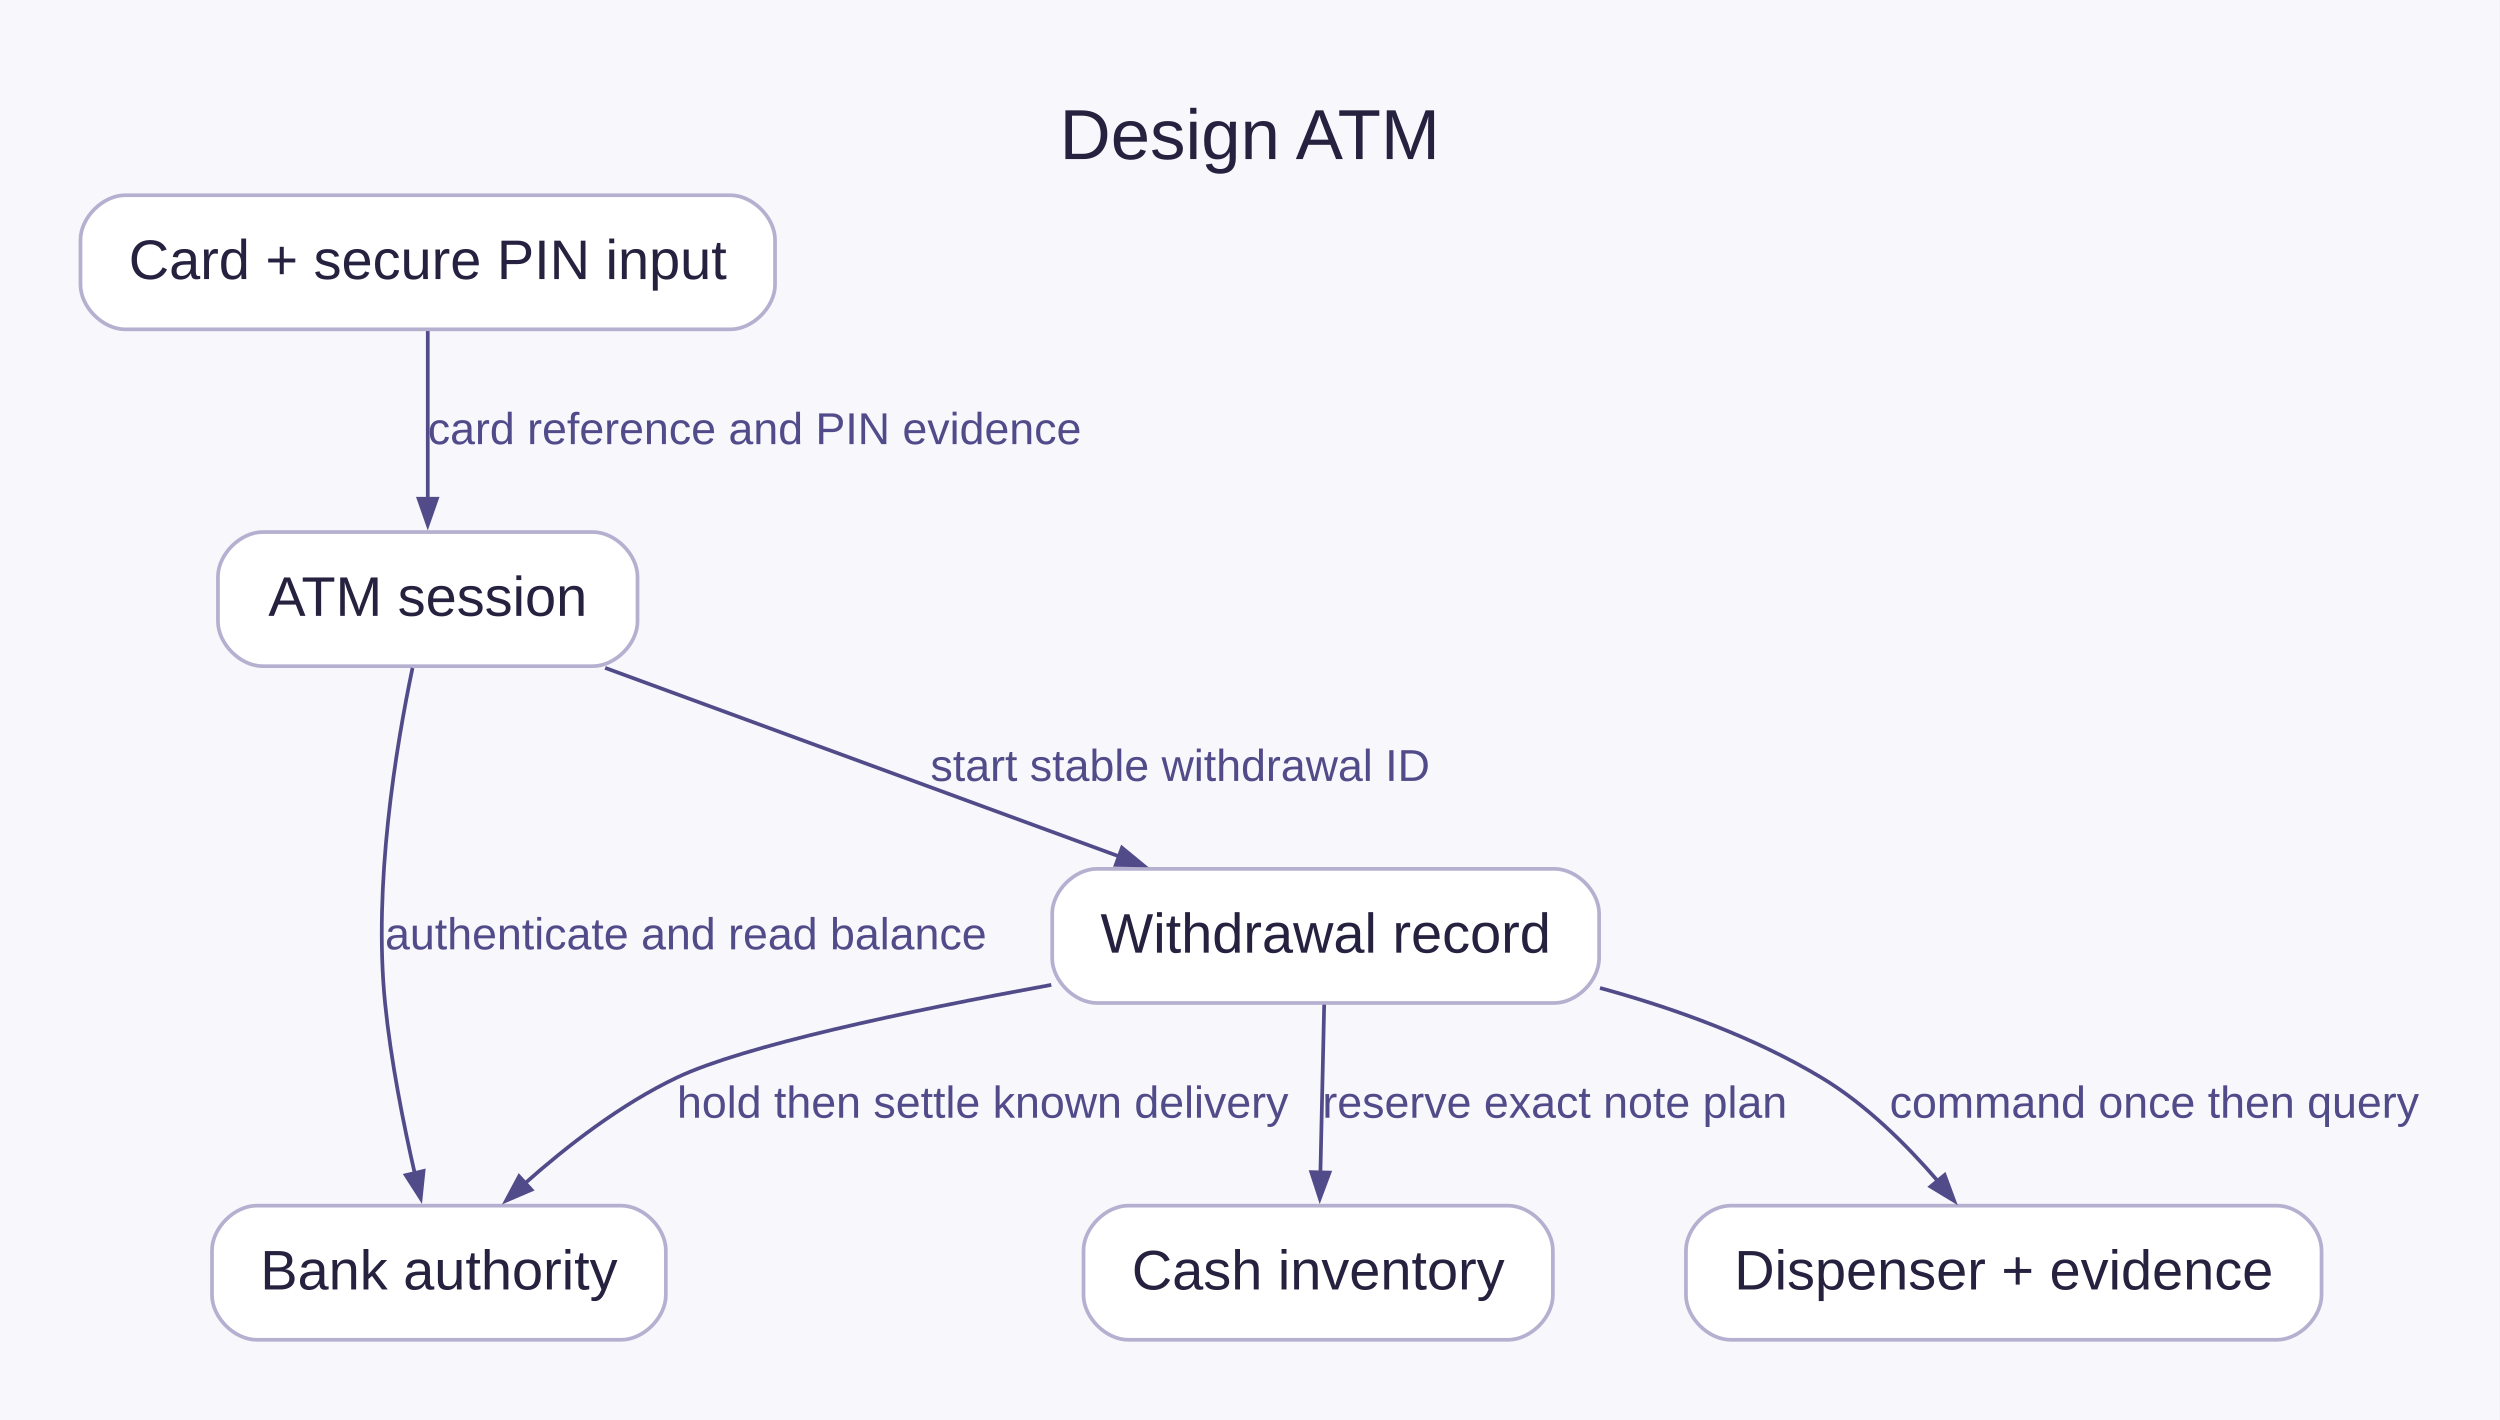
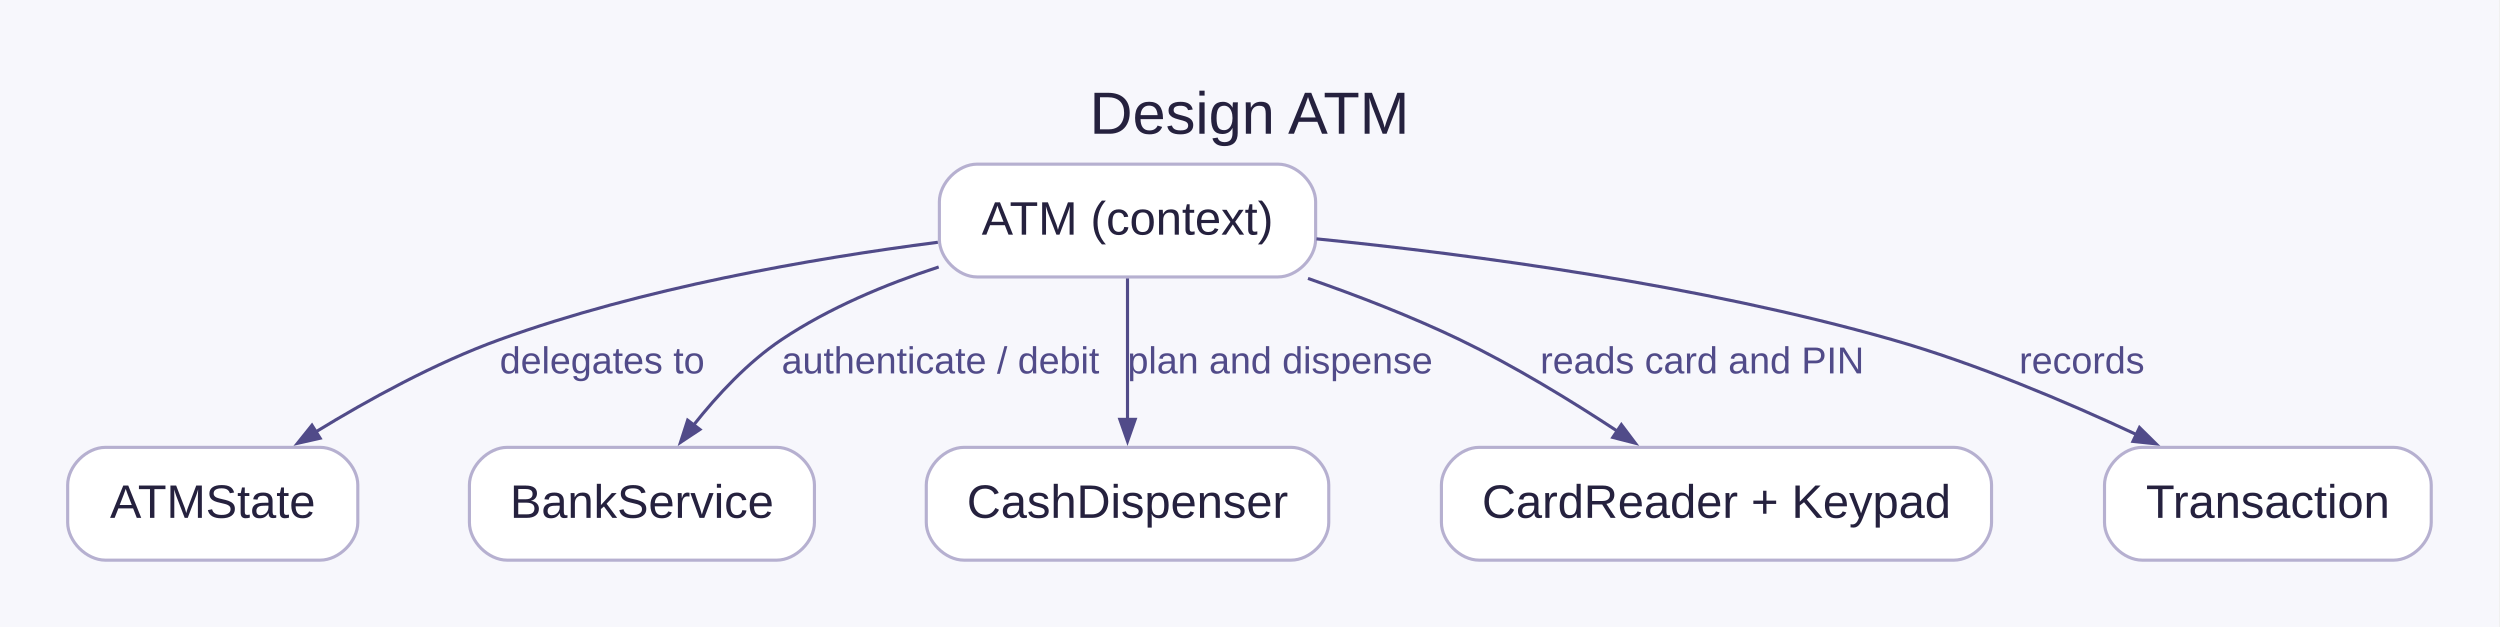
- <svg xmlns="http://www.w3.org/2000/svg" width="671pt" height="381pt" viewBox="0.00 0.00 671.00 381.00" role="img" aria-labelledby="answer-title answer-desc">
-   <g id="graph0" class="graph" transform="scale(1 1) rotate(0) translate(21.6 359.6)">
-     <polygon fill="#f7f7fc" stroke="none" points="-21.6,21.6 -21.6,-359.6 649.26,-359.6 649.26,21.6 -21.6,21.6" />
-     <text xml:space="preserve" text-anchor="middle" x="313.83" y="-316.9" font-family="Arial" font-size="19.00" fill="#25213e">Design ATM</text>
+ <svg xmlns="http://www.w3.org/2000/svg" width="798pt" height="200pt" viewBox="0.00 0.00 798.00 200.00" role="img" aria-labelledby="answer-title answer-desc">
+   <g id="graph0" class="graph" transform="scale(1 1) rotate(0) translate(21.6 178.8)">
+     <polygon fill="#f7f7fc" stroke="none" points="-21.6,21.6 -21.6,-178.8 776.05,-178.8 776.05,21.6 -21.6,21.6" />
+     <text xml:space="preserve" text-anchor="middle" x="377.22" y="-136.1" font-family="Arial" font-size="19.00" fill="#25213e">Design ATM</text>
    <g id="node1" class="node">
-       <path fill="#ffffff" stroke="#b6b0d0" d="M174.42,-307.2C174.42,-307.2 12,-307.2 12,-307.2 6,-307.2 0,-301.2 0,-295.2 0,-295.2 0,-283.2 0,-283.2 0,-277.2 6,-271.2 12,-271.2 12,-271.2 174.42,-271.2 174.42,-271.2 180.42,-271.2 186.42,-277.2 186.42,-283.2 186.42,-283.2 186.42,-295.2 186.42,-295.2 186.42,-301.2 180.42,-307.2 174.42,-307.2" />
-       <text xml:space="preserve" text-anchor="middle" x="93.21" y="-284.7" font-family="Arial" font-size="15.00" fill="#25213e">Card + secure PIN input</text>
+       <path fill="#ffffff" stroke="#b6b0d0" d="M386.35,-126.4C386.35,-126.4 290.25,-126.4 290.25,-126.4 284.25,-126.4 278.25,-120.4 278.25,-114.4 278.25,-114.4 278.25,-102.4 278.25,-102.4 278.25,-96.4 284.25,-90.4 290.25,-90.4 290.25,-90.4 386.35,-90.4 386.35,-90.4 392.35,-90.4 398.35,-96.4 398.35,-102.4 398.35,-102.4 398.35,-114.4 398.35,-114.4 398.35,-120.4 392.35,-126.4 386.35,-126.4" />
+       <text xml:space="preserve" text-anchor="middle" x="338.3" y="-103.9" font-family="Arial" font-size="15.00" fill="#25213e">ATM (context)</text>
    </g>
    <g id="node2" class="node">
-       <path fill="#ffffff" stroke="#b6b0d0" d="M137.51,-216.8C137.51,-216.8 48.9,-216.8 48.9,-216.8 42.9,-216.8 36.9,-210.8 36.9,-204.8 36.9,-204.8 36.9,-192.8 36.9,-192.8 36.9,-186.8 42.9,-180.8 48.9,-180.8 48.9,-180.8 137.51,-180.8 137.51,-180.8 143.51,-180.8 149.51,-186.8 149.51,-192.8 149.51,-192.8 149.51,-204.8 149.51,-204.8 149.51,-210.8 143.51,-216.8 137.51,-216.8" />
-       <text xml:space="preserve" text-anchor="middle" x="93.21" y="-194.3" font-family="Arial" font-size="15.00" fill="#25213e">ATM session</text>
+       <path fill="#ffffff" stroke="#b6b0d0" d="M80.61,-36C80.61,-36 12,-36 12,-36 6,-36 0,-30 0,-24 0,-24 0,-12 0,-12 0,-6 6,0 12,0 12,0 80.61,0 80.61,0 86.61,0 92.61,-6 92.61,-12 92.61,-12 92.61,-24 92.61,-24 92.61,-30 86.61,-36 80.61,-36" />
+       <text xml:space="preserve" text-anchor="middle" x="46.3" y="-13.5" font-family="Arial" font-size="15.00" fill="#25213e">ATMState</text>
    </g>
    <g id="edge1" class="edge">
-       <path fill="none" stroke="#514b89" d="M93.21,-270.74C93.21,-257.78 93.21,-239.92 93.21,-225.36" />
-       <polygon fill="#514b89" stroke="#514b89" points="95.66,-225.74 93.21,-218.74 90.76,-225.74 95.66,-225.74" />
-       <text xml:space="preserve" text-anchor="middle" x="180.93" y="-240.4" font-family="Arial" font-size="12.00" fill="#514b89">card reference and PIN evidence</text>
+       <path fill="none" stroke="#514b89" d="M277.76,-101.47C237.29,-96.25 183.33,-86.82 137.92,-70.4 117.36,-62.97 95.97,-51.22 79.03,-40.84" />
+       <polygon fill="#514b89" stroke="#514b89" points="80.58,-38.92 73.34,-37.29 77.98,-43.07 80.58,-38.92" />
+       <text xml:space="preserve" text-anchor="middle" x="170.61" y="-59.6" font-family="Arial" font-size="12.00" fill="#514b89">delegates to</text>
    </g>
    <g id="node3" class="node">
-       <path fill="#ffffff" stroke="#b6b0d0" d="M145.11,-36C145.11,-36 47.3,-36 47.3,-36 41.3,-36 35.3,-30 35.3,-24 35.3,-24 35.3,-12 35.3,-12 35.3,-6 41.3,0 47.3,0 47.3,0 145.11,0 145.11,0 151.11,0 157.11,-6 157.11,-12 157.11,-12 157.11,-24 157.11,-24 157.11,-30 151.11,-36 145.11,-36" />
-       <text xml:space="preserve" text-anchor="middle" x="96.21" y="-13.5" font-family="Arial" font-size="15.00" fill="#25213e">Bank authority</text>
+       <path fill="#ffffff" stroke="#b6b0d0" d="M226.37,-36C226.37,-36 140.24,-36 140.24,-36 134.24,-36 128.24,-30 128.24,-24 128.24,-24 128.24,-12 128.24,-12 128.24,-6 134.24,0 140.24,0 140.24,0 226.37,0 226.37,0 232.37,0 238.37,-6 238.37,-12 238.37,-12 238.37,-24 238.37,-24 238.37,-30 232.37,-36 226.37,-36" />
+       <text xml:space="preserve" text-anchor="middle" x="183.3" y="-13.5" font-family="Arial" font-size="15.00" fill="#25213e">BankService</text>
    </g>
    <g id="edge2" class="edge">
-       <path fill="none" stroke="#514b89" d="M89.12,-180.32C84.66,-159.07 78.57,-122.12 81.75,-90.4 83.29,-74.98 86.67,-57.96 89.78,-44.4" />
-       <polygon fill="#514b89" stroke="#514b89" points="92.08,-45.31 91.31,-37.93 87.31,-44.18 92.08,-45.31" />
-       <text xml:space="preserve" text-anchor="middle" x="162.48" y="-104.8" font-family="Arial" font-size="12.00" fill="#514b89">authenticate and read balance</text>
+       <path fill="none" stroke="#514b89" d="M278.03,-93.58C260.95,-88.01 242.93,-80.46 227.9,-70.4 217.15,-63.21 207.44,-52.77 199.85,-43.18" />
+       <polygon fill="#514b89" stroke="#514b89" points="201.81,-41.71 195.62,-37.61 197.9,-44.67 201.81,-41.71" />
+       <text xml:space="preserve" text-anchor="middle" x="278.6" y="-59.6" font-family="Arial" font-size="12.00" fill="#514b89">authenticate / debit</text>
    </g>
    <g id="node4" class="node">
-       <path fill="#ffffff" stroke="#b6b0d0" d="M395.6,-126.4C395.6,-126.4 272.81,-126.4 272.81,-126.4 266.81,-126.4 260.81,-120.4 260.81,-114.4 260.81,-114.4 260.81,-102.4 260.81,-102.4 260.81,-96.4 266.81,-90.4 272.81,-90.4 272.81,-90.4 395.6,-90.4 395.6,-90.4 401.6,-90.4 407.6,-96.4 407.6,-102.4 407.6,-102.4 407.6,-114.4 407.6,-114.4 407.6,-120.4 401.6,-126.4 395.6,-126.4" />
-       <text xml:space="preserve" text-anchor="middle" x="334.21" y="-103.9" font-family="Arial" font-size="15.00" fill="#25213e">Withdrawal record</text>
+       <path fill="#ffffff" stroke="#b6b0d0" d="M390.54,-36C390.54,-36 286.07,-36 286.07,-36 280.07,-36 274.07,-30 274.07,-24 274.07,-24 274.07,-12 274.07,-12 274.07,-6 280.07,0 286.07,0 286.07,0 390.54,0 390.54,0 396.54,0 402.54,-6 402.54,-12 402.54,-12 402.54,-24 402.54,-24 402.54,-30 396.54,-36 390.54,-36" />
+       <text xml:space="preserve" text-anchor="middle" x="338.3" y="-13.5" font-family="Arial" font-size="15.00" fill="#25213e">CashDispenser</text>
    </g>
    <g id="edge3" class="edge">
-       <path fill="none" stroke="#514b89" d="M140.82,-180.34C180.51,-165.78 237.11,-145.02 278.82,-129.72" />
-       <polygon fill="#514b89" stroke="#514b89" points="279.54,-132.06 285.27,-127.35 277.86,-127.46 279.54,-132.06" />
-       <text xml:space="preserve" text-anchor="middle" x="295.16" y="-150" font-family="Arial" font-size="12.00" fill="#514b89">start stable withdrawal ID</text>
+       <path fill="none" stroke="#514b89" d="M338.3,-89.94C338.3,-76.98 338.3,-59.12 338.3,-44.56" />
+       <polygon fill="#514b89" stroke="#514b89" points="340.75,-44.94 338.3,-37.94 335.85,-44.94 340.75,-44.94" />
+       <text xml:space="preserve" text-anchor="middle" x="387.01" y="-59.6" font-family="Arial" font-size="12.00" fill="#514b89">plan and dispense</text>
+     </g>
+     <g id="node5" class="node">
+       <path fill="#ffffff" stroke="#b6b0d0" d="M602.1,-36C602.1,-36 450.5,-36 450.5,-36 444.5,-36 438.5,-30 438.5,-24 438.5,-24 438.5,-12 438.5,-12 438.5,-6 444.5,0 450.5,0 450.5,0 602.1,0 602.1,0 608.1,0 614.1,-6 614.1,-12 614.1,-12 614.1,-24 614.1,-24 614.1,-30 608.1,-36 602.1,-36" />
+       <text xml:space="preserve" text-anchor="middle" x="526.3" y="-13.5" font-family="Arial" font-size="15.00" fill="#25213e">CardReader + Keypad</text>
+     </g>
+     <g id="edge4" class="edge">
+       <path fill="none" stroke="#514b89" d="M395.91,-89.92C411.88,-84.37 429.02,-77.74 444.3,-70.4 461.61,-62.08 479.81,-50.95 494.66,-41.17" />
+       <polygon fill="#514b89" stroke="#514b89" points="495.94,-43.26 500.4,-37.33 493.21,-39.18 495.94,-43.26" />
+       <text xml:space="preserve" text-anchor="middle" x="521.73" y="-59.6" font-family="Arial" font-size="12.00" fill="#514b89">reads card and PIN</text>
+     </g>
+     <g id="node6" class="node">
+       <path fill="#ffffff" stroke="#b6b0d0" d="M742.45,-36C742.45,-36 662.16,-36 662.16,-36 656.16,-36 650.16,-30 650.16,-24 650.16,-24 650.16,-12 650.16,-12 650.16,-6 656.16,0 662.16,0 662.16,0 742.45,0 742.45,0 748.45,0 754.45,-6 754.45,-12 754.45,-12 754.45,-24 754.45,-24 754.45,-30 748.45,-36 742.45,-36" />
+       <text xml:space="preserve" text-anchor="middle" x="702.3" y="-13.5" font-family="Arial" font-size="15.00" fill="#25213e">Transaction</text>
    </g>
    <g id="edge5" class="edge">
-       <path fill="none" stroke="#514b89" d="M260.56,-95.26C221.5,-88.13 177.97,-78.88 160.11,-70.4 145.14,-63.29 130.56,-52.01 119.12,-41.83" />
-       <polygon fill="#514b89" stroke="#514b89" points="121.04,-40.27 114.23,-37.34 117.73,-43.88 121.04,-40.27" />
-       <text xml:space="preserve" text-anchor="middle" x="242.16" y="-59.6" font-family="Arial" font-size="12.00" fill="#514b89">hold then settle known delivery</text>
-     </g>
-     <g id="node5" class="node">
-       <path fill="#ffffff" stroke="#b6b0d0" d="M383.19,-36C383.19,-36 281.22,-36 281.22,-36 275.22,-36 269.22,-30 269.22,-24 269.22,-24 269.22,-12 269.22,-12 269.22,-6 275.22,0 281.22,0 281.22,0 383.19,0 383.19,0 389.19,0 395.19,-6 395.19,-12 395.19,-12 395.19,-24 395.19,-24 395.19,-30 389.19,-36 383.19,-36" />
-       <text xml:space="preserve" text-anchor="middle" x="332.21" y="-13.5" font-family="Arial" font-size="15.00" fill="#25213e">Cash inventory</text>
-     </g>
-     <g id="edge4" class="edge">
-       <path fill="none" stroke="#514b89" d="M333.81,-89.94C333.52,-76.98 333.12,-59.12 332.79,-44.56" />
-       <polygon fill="#514b89" stroke="#514b89" points="335.24,-44.88 332.64,-37.94 330.35,-45 335.24,-44.88" />
-       <text xml:space="preserve" text-anchor="middle" x="395.7" y="-59.6" font-family="Arial" font-size="12.00" fill="#514b89">reserve exact note plan</text>
-     </g>
-     <g id="node6" class="node">
-       <path fill="#ffffff" stroke="#b6b0d0" d="M589.5,-36C589.5,-36 442.91,-36 442.91,-36 436.91,-36 430.91,-30 430.91,-24 430.91,-24 430.91,-12 430.91,-12 430.91,-6 436.91,0 442.91,0 442.91,0 589.5,0 589.5,0 595.5,0 601.5,-6 601.5,-12 601.5,-12 601.5,-24 601.5,-24 601.5,-30 595.5,-36 589.5,-36" />
-       <text xml:space="preserve" text-anchor="middle" x="516.21" y="-13.5" font-family="Arial" font-size="15.00" fill="#25213e">Dispenser + evidence</text>
-     </g>
-     <g id="edge6" class="edge">
-       <path fill="none" stroke="#514b89" d="M407.84,-94.43C428,-88.92 449.22,-81.19 467.21,-70.4 479.18,-63.22 490.14,-52.34 498.65,-42.44" />
-       <polygon fill="#514b89" stroke="#514b89" points="500.34,-44.24 502.91,-37.28 496.56,-41.12 500.34,-44.24" />
-       <text xml:space="preserve" text-anchor="middle" x="556.62" y="-59.6" font-family="Arial" font-size="12.00" fill="#514b89">command once then query</text>
+       <path fill="none" stroke="#514b89" d="M398.62,-102.56C448.57,-97.53 521.01,-87.87 582.3,-70.4 609.13,-62.76 637.9,-50.58 660.55,-40" />
+       <polygon fill="#514b89" stroke="#514b89" points="661.33,-42.34 666.61,-37.13 659.24,-37.91 661.33,-42.34" />
+       <text xml:space="preserve" text-anchor="middle" x="642.93" y="-59.6" font-family="Arial" font-size="12.00" fill="#514b89">records</text>
    </g>
  </g>
</svg>
